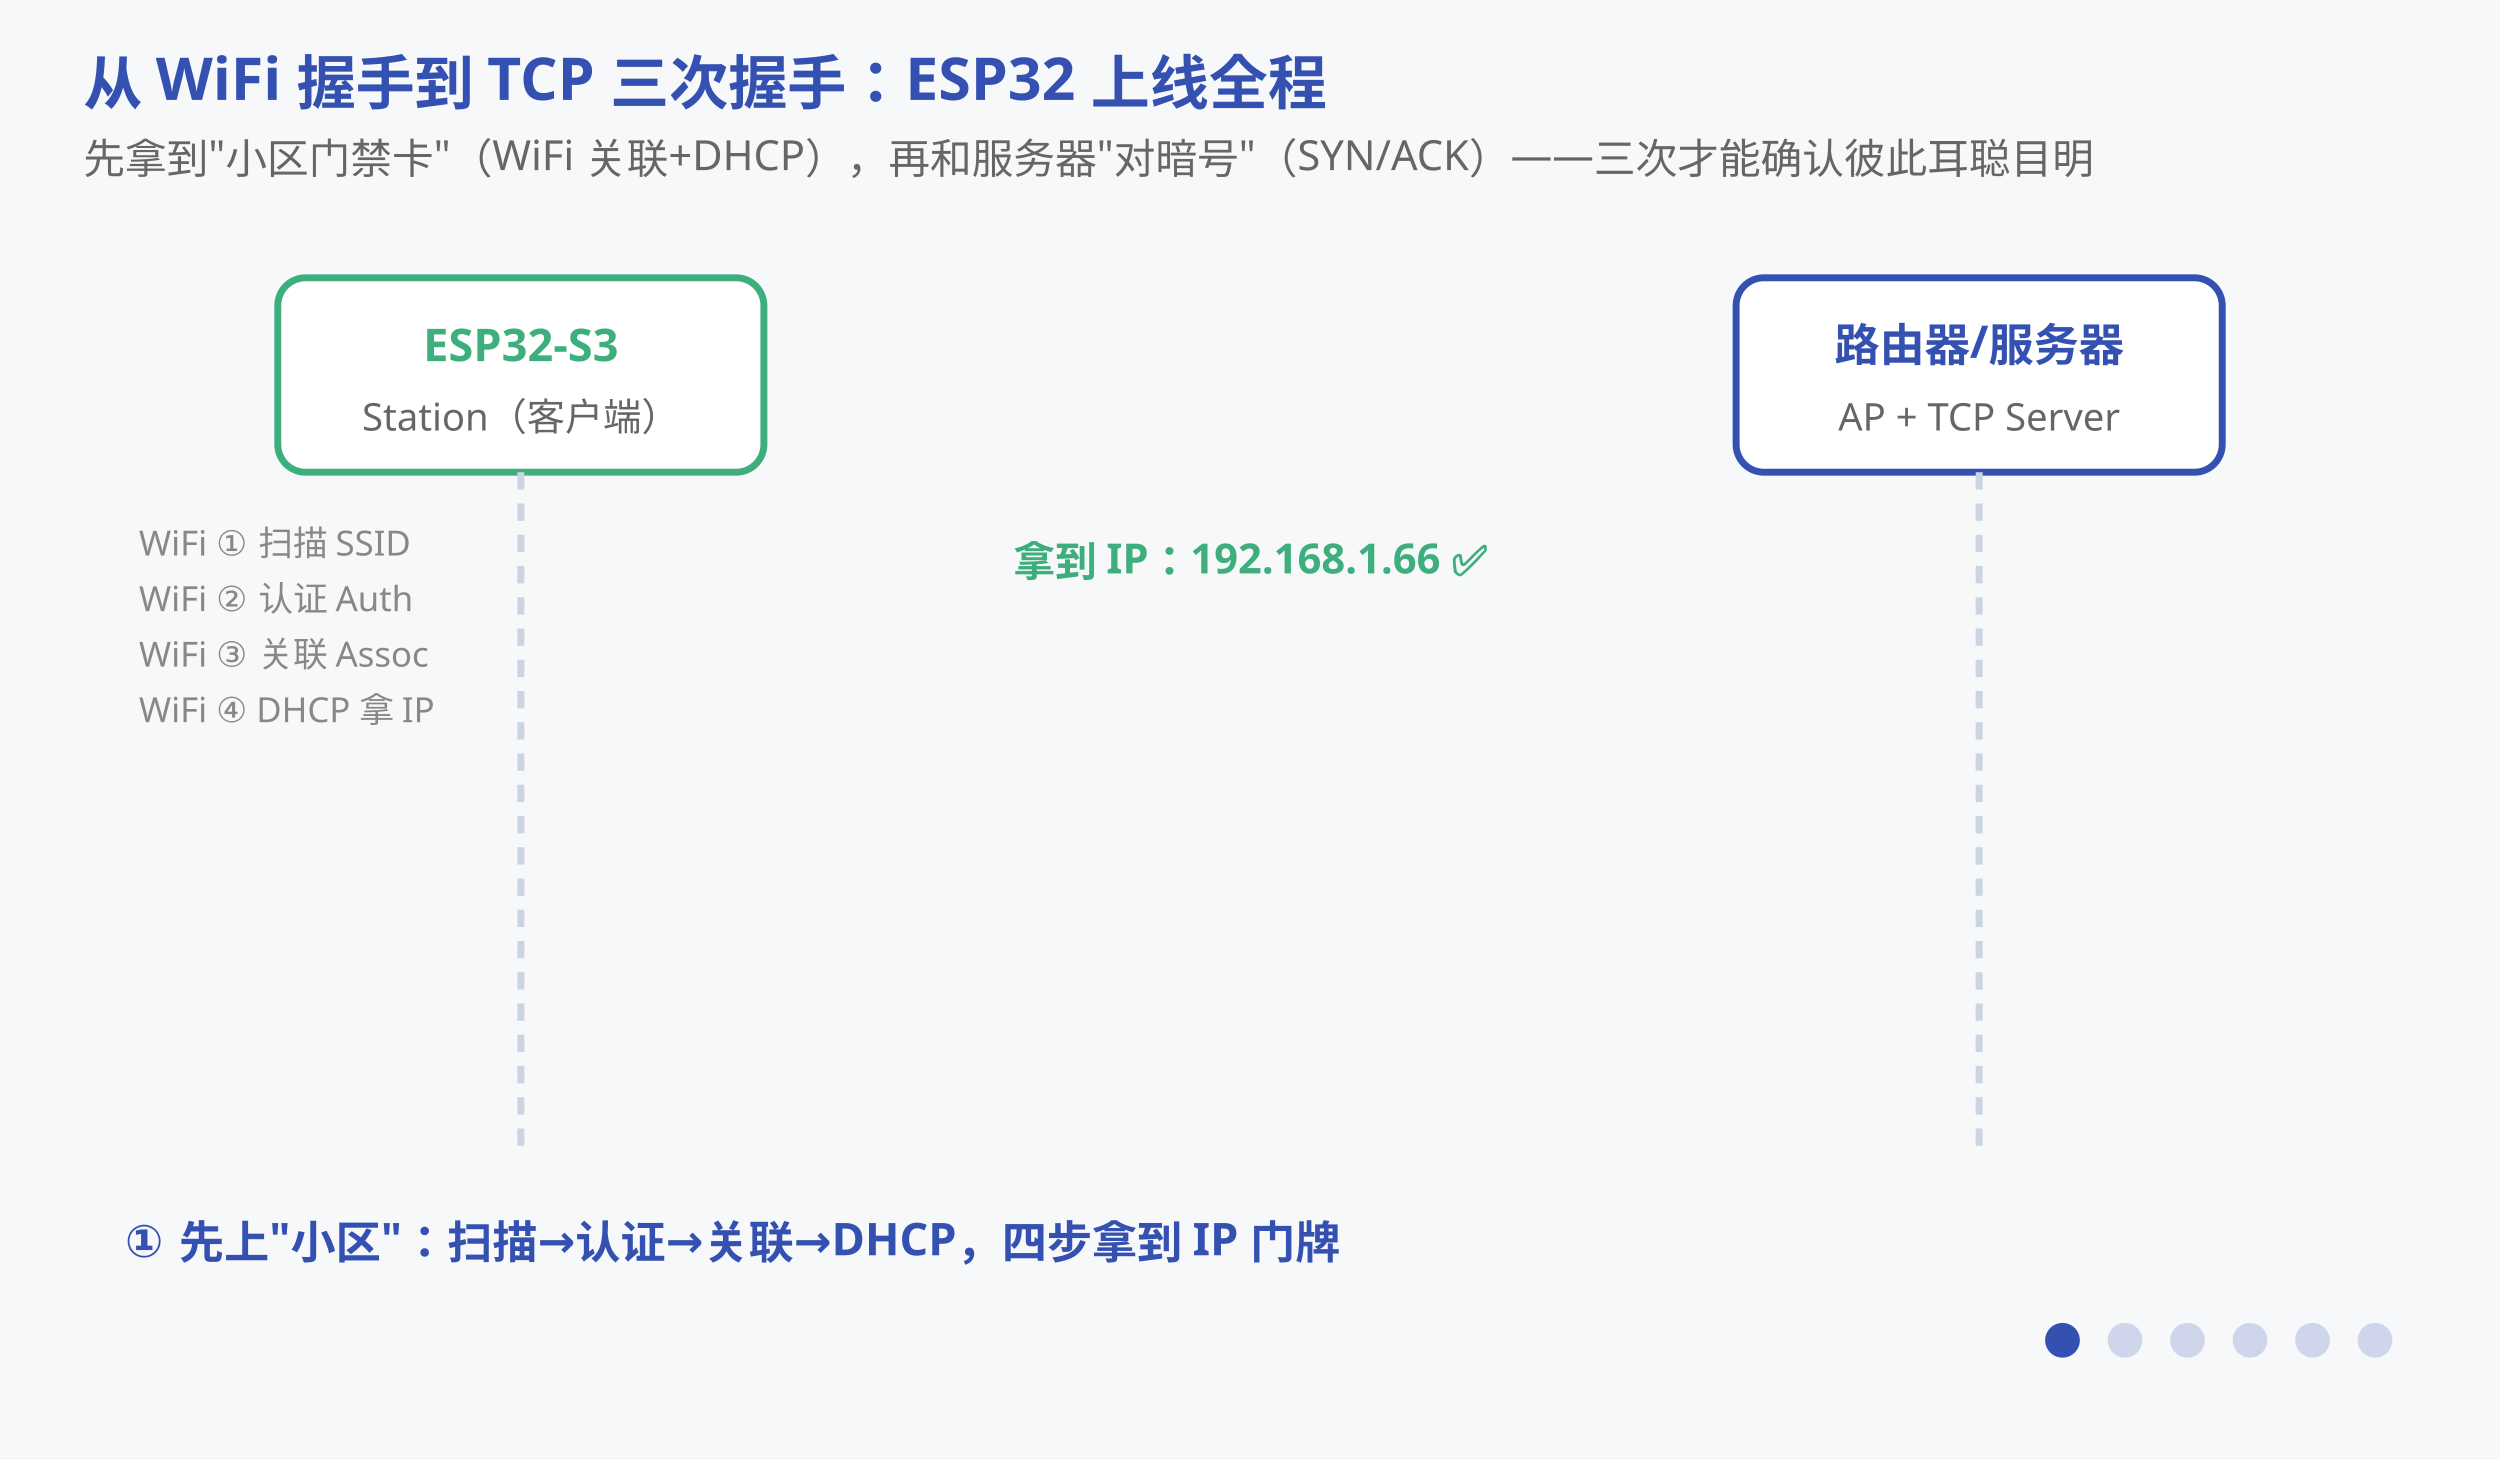
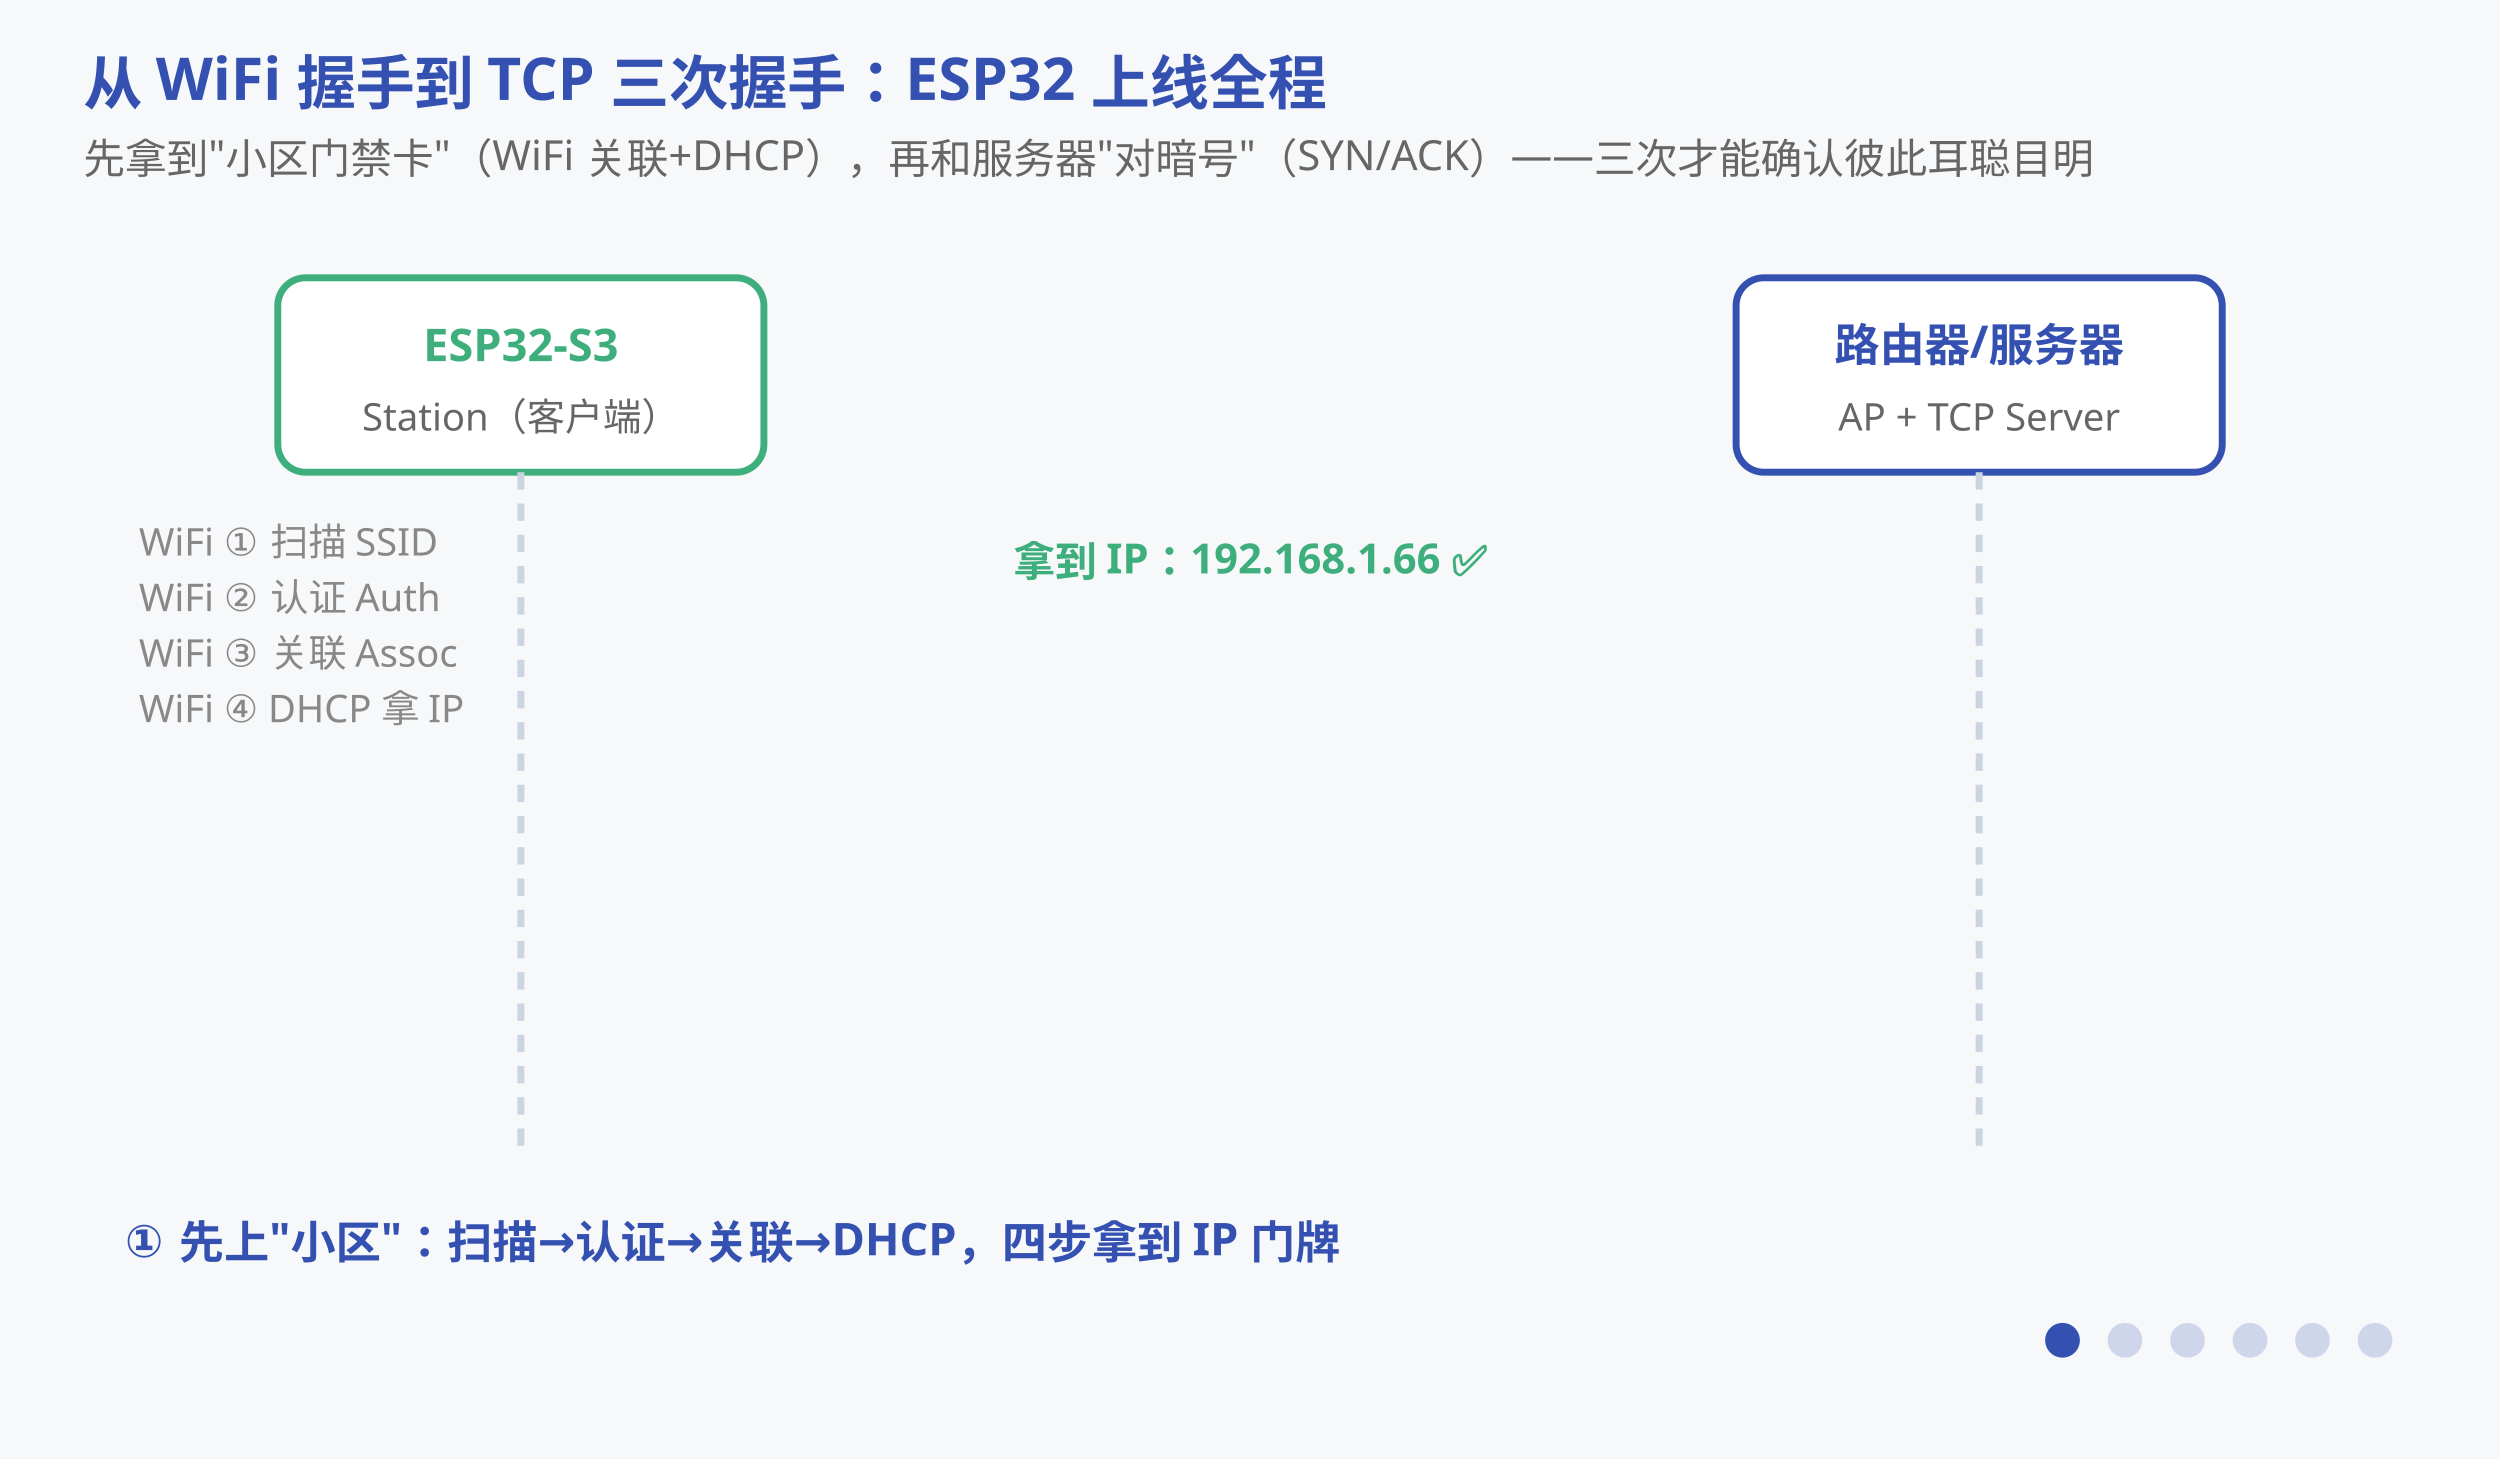
<svg xmlns="http://www.w3.org/2000/svg" viewBox="0 0 720 420" font-family="'Segoe UI','Microsoft YaHei',sans-serif">
  <rect width="720" height="420" fill="#f6f8fa" />
  <text x="24" y="30" font-size="17" font-weight="bold" fill="#3451b2">从 WiFi 握手到 TCP 三次握手：ESP32 上线全程</text>
  <text x="24" y="50" font-size="12" fill="#666">先拿到"小区门禁卡"（WiFi 关联+DHCP），再和服务器"对暗号"（SYN/ACK）——三次才能确认彼此耳聪目明</text>
  <rect x="80" y="80" width="140" height="56" fill="#ffffff" stroke="#3eaf7c" stroke-width="2" rx="8" />
  <text x="150" y="104" font-size="13" font-weight="bold" fill="#3eaf7c" text-anchor="middle">ESP32-S3</text>
  <text x="150" y="124" font-size="11" fill="#666" text-anchor="middle">Station（客户端）</text>
  <rect x="500" y="80" width="140" height="56" fill="#ffffff" stroke="#3451b2" stroke-width="2" rx="8" />
  <text x="570" y="104" font-size="13" font-weight="bold" fill="#3451b2" text-anchor="middle">路由器/服务器</text>
  <text x="570" y="124" font-size="11" fill="#666" text-anchor="middle">AP + TCP Server</text>
  <line x1="150" y1="136" x2="150" y2="330" stroke="#cbd5e1" stroke-width="2" stroke-dasharray="5 4" />
  <line x1="570" y1="136" x2="570" y2="330" stroke="#cbd5e1" stroke-width="2" stroke-dasharray="5 4" />
-   <g font-size="10" fill="#888">
+   <g font-size="11" fill="#888">
    <text x="40" y="160">WiFi ① 扫描 SSID</text>
    <text x="40" y="176">WiFi ② 认证 Auth</text>
    <text x="40" y="192">WiFi ③ 关联 Assoc</text>
    <text x="40" y="208">WiFi ④ DHCP 拿 IP</text>
  </g>
  <rect x="30" y="146" width="104" height="70" fill="none" stroke="#d97706" stroke-width="2" rx="6" opacity="0">
    <animate attributeName="opacity" calcMode="discrete" values="0;1;0;0;0;0;0;0" keyTimes="0;0.14;0.28;0.42;0.56;0.70;0.84;1" dur="16s" repeatCount="indefinite" />
  </rect>
  <g opacity="1">
    <animate attributeName="opacity" calcMode="discrete" values="1;0;0;0;0;0;0;0" keyTimes="0;0.14;0.28;0.42;0.56;0.70;0.84;1" dur="16s" repeatCount="indefinite" />
    <text x="360" y="166" font-size="12" fill="#3eaf7c" font-weight="bold" text-anchor="middle">拿到 IP：192.168.1.66 ✅</text>
  </g>
  <g opacity="0">
    <animate attributeName="opacity" calcMode="discrete" values="0;1;0;0;0;0;0;0" keyTimes="0;0.14;0.28;0.42;0.56;0.70;0.84;1" dur="16s" repeatCount="indefinite" />
    <line x1="150" y1="190" x2="150" y2="190" stroke="#d97706" stroke-width="3" marker-end="url(#arrT)">
      <animate attributeName="x2" values="150;150;560;560" keyTimes="0;0.14;0.22;1" dur="16s" repeatCount="indefinite" />
    </line>
    <text x="360" y="182" font-size="12" fill="#d97706" font-weight="bold" text-anchor="middle" font-family="Consolas,monospace">SYN　seq=100（"听得到吗？"）</text>
  </g>
  <g opacity="0">
    <animate attributeName="opacity" calcMode="discrete" values="0;0;1;0;0;0;0;0" keyTimes="0;0.14;0.28;0.42;0.56;0.70;0.84;1" dur="16s" repeatCount="indefinite" />
    <line x1="570" y1="226" x2="570" y2="226" stroke="#3451b2" stroke-width="3" marker-end="url(#arrT2)">
      <animate attributeName="x2" values="570;570;160;160" keyTimes="0;0.28;0.36;1" dur="16s" repeatCount="indefinite" />
    </line>
    <text x="360" y="218" font-size="12" fill="#3451b2" font-weight="bold" text-anchor="middle" font-family="Consolas,monospace">SYN+ACK　seq=300, ack=101（"听到你了，你呢？"）</text>
  </g>
  <g opacity="0">
    <animate attributeName="opacity" calcMode="discrete" values="0;0;0;1;0;0;0;0" keyTimes="0;0.14;0.28;0.42;0.56;0.70;0.84;1" dur="16s" repeatCount="indefinite" />
    <line x1="150" y1="262" x2="150" y2="262" stroke="#d97706" stroke-width="3" marker-end="url(#arrT)">
      <animate attributeName="x2" values="150;150;560;560" keyTimes="0;0.42;0.50;1" dur="16s" repeatCount="indefinite" />
    </line>
    <text x="360" y="254" font-size="12" fill="#d97706" font-weight="bold" text-anchor="middle" font-family="Consolas,monospace">ACK　seq=101, ack=301（"我也听到你了！"）</text>
  </g>
  <g opacity="0">
    <animate attributeName="opacity" calcMode="discrete" values="0;0;0;0;1;1;1;1" keyTimes="0;0.14;0.28;0.42;0.56;0.70;0.84;1" dur="16s" repeatCount="indefinite" />
    <rect x="150" y="284" width="420" height="34" fill="#dcfce7" stroke="#3eaf7c" stroke-width="2" rx="6" />
    <text x="360" y="306" font-size="13" fill="#166534" font-weight="bold" text-anchor="middle">连接建立 ESTABLISHED——可以传数据了（HTTP/MQTT 上场）</text>
  </g>
  <defs>
    <marker id="arrT" markerWidth="8" markerHeight="8" refX="7" refY="3" orient="auto">
      <polygon points="0,0 7,3 0,6" fill="#d97706" />
    </marker>
    <marker id="arrT2" markerWidth="8" markerHeight="8" refX="7" refY="3" orient="auto">
      <polygon points="0,0 7,3 0,6" fill="#3451b2" />
    </marker>
  </defs>
  <g font-size="13" font-weight="bold" fill="#3451b2">
    <g opacity="1">
      <animate attributeName="opacity" calcMode="discrete" values="1;0;0;0;0;0;0;0" keyTimes="0;0.14;0.28;0.42;0.56;0.70;0.84;1" dur="16s" repeatCount="indefinite" />
      <text x="36" y="362">① 先上"小区"：扫描→认证→关联→DHCP，四步拿到 IP 门牌</text>
    </g>
    <g opacity="0">
      <animate attributeName="opacity" calcMode="discrete" values="0;1;0;0;0;0;0;0" keyTimes="0;0.14;0.28;0.42;0.56;0.70;0.84;1" dur="16s" repeatCount="indefinite" />
      <text x="36" y="362">② 第一握手 SYN：客户端带初始序号 100 敲门——"我要说话"</text>
    </g>
    <g opacity="0">
      <animate attributeName="opacity" calcMode="discrete" values="0;0;1;0;0;0;0;0" keyTimes="0;0.14;0.28;0.42;0.56;0.70;0.84;1" dur="16s" repeatCount="indefinite" />
      <text x="36" y="362">③ 第二握手 SYN+ACK：服务器回自己的序号 300，并确认 100 收到（ack=101）</text>
    </g>
    <g opacity="0">
      <animate attributeName="opacity" calcMode="discrete" values="0;0;0;1;0;0;0;0" keyTimes="0;0.14;0.28;0.42;0.56;0.70;0.84;1" dur="16s" repeatCount="indefinite" />
      <text x="36" y="362">④ 第三握手 ACK：客户端确认 300 收到（ack=301）——双向耳朵都验过</text>
    </g>
    <g opacity="0">
      <animate attributeName="opacity" calcMode="discrete" values="0;0;0;0;1;0;0;0" keyTimes="0;0.14;0.28;0.42;0.56;0.70;0.84;1" dur="16s" repeatCount="indefinite" />
      <text x="36" y="362">⑤ 为什么非要三次？两次只能证明"我说你听"，证明不了"你说我听"</text>
    </g>
    <g opacity="0">
      <animate attributeName="opacity" calcMode="discrete" values="0;0;0;0;0;1;1;1" keyTimes="0;0.14;0.28;0.42;0.56;0.70;0.84;1" dur="16s" repeatCount="indefinite" />
      <text x="36" y="362">序号是防"迟到的旧报文"骗开门的——接下来去 P8 章配 WiFi →</text>
    </g>
  </g>
  <g transform="translate(594,386)" fill="#3451b2">
    <circle cx="0" cy="0" r="5" opacity="1">
      <animate attributeName="opacity" calcMode="discrete" values="1;0.2;0.2;0.2;0.2;0.2;1" keyTimes="0;0.14;0.28;0.42;0.56;0.70;1" dur="16s" repeatCount="indefinite" />
    </circle>
    <circle cx="18" cy="0" r="5" opacity="0.2">
      <animate attributeName="opacity" calcMode="discrete" values="0.2;1;0.2;0.2;0.2;0.2;0.2" keyTimes="0;0.14;0.28;0.42;0.56;0.70;1" dur="16s" repeatCount="indefinite" />
    </circle>
    <circle cx="36" cy="0" r="5" opacity="0.2">
      <animate attributeName="opacity" calcMode="discrete" values="0.2;0.2;1;0.2;0.2;0.2;0.2" keyTimes="0;0.14;0.28;0.42;0.56;0.70;1" dur="16s" repeatCount="indefinite" />
    </circle>
    <circle cx="54" cy="0" r="5" opacity="0.2">
      <animate attributeName="opacity" calcMode="discrete" values="0.2;0.2;0.2;1;0.2;0.2;0.2" keyTimes="0;0.14;0.28;0.42;0.56;0.70;1" dur="16s" repeatCount="indefinite" />
    </circle>
    <circle cx="72" cy="0" r="5" opacity="0.2">
      <animate attributeName="opacity" calcMode="discrete" values="0.2;0.2;0.2;0.2;1;0.2;0.2" keyTimes="0;0.14;0.28;0.42;0.56;0.70;1" dur="16s" repeatCount="indefinite" />
    </circle>
    <circle cx="90" cy="0" r="5" opacity="0.2">
      <animate attributeName="opacity" calcMode="discrete" values="0.2;0.2;0.2;0.2;0.2;1;1" keyTimes="0;0.14;0.28;0.42;0.56;0.70;1" dur="16s" repeatCount="indefinite" />
    </circle>
  </g>
</svg>
